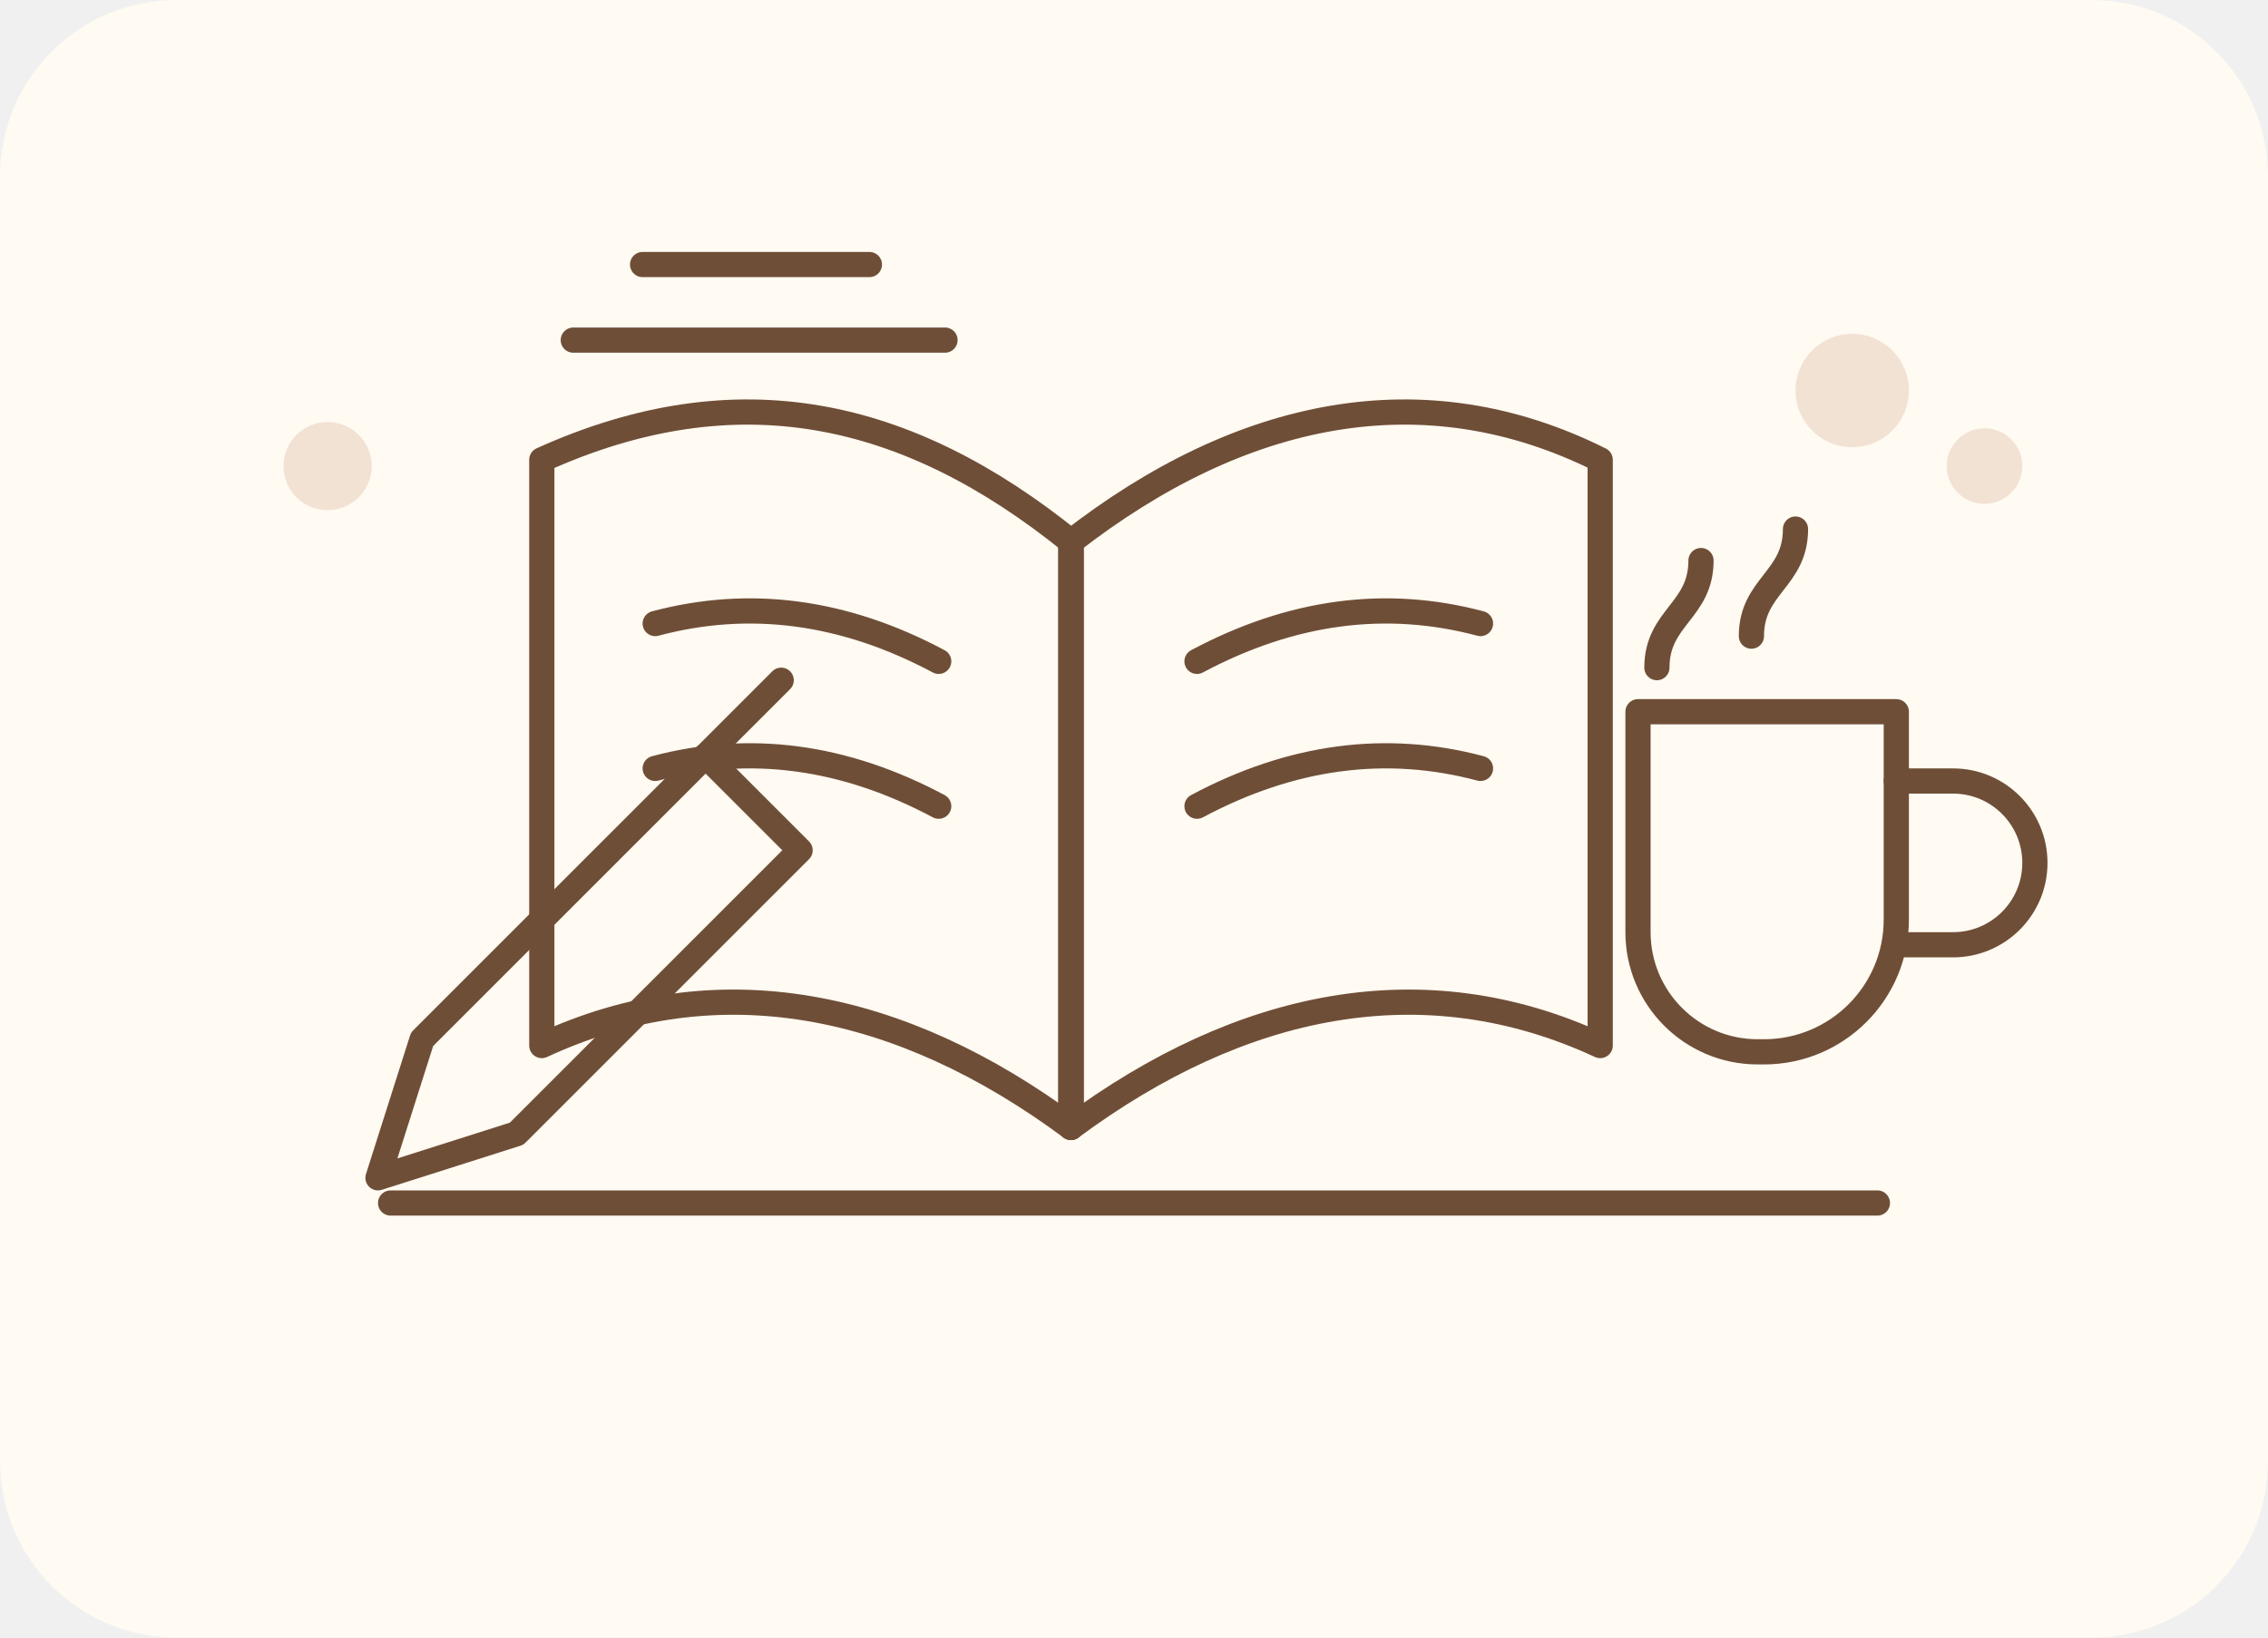
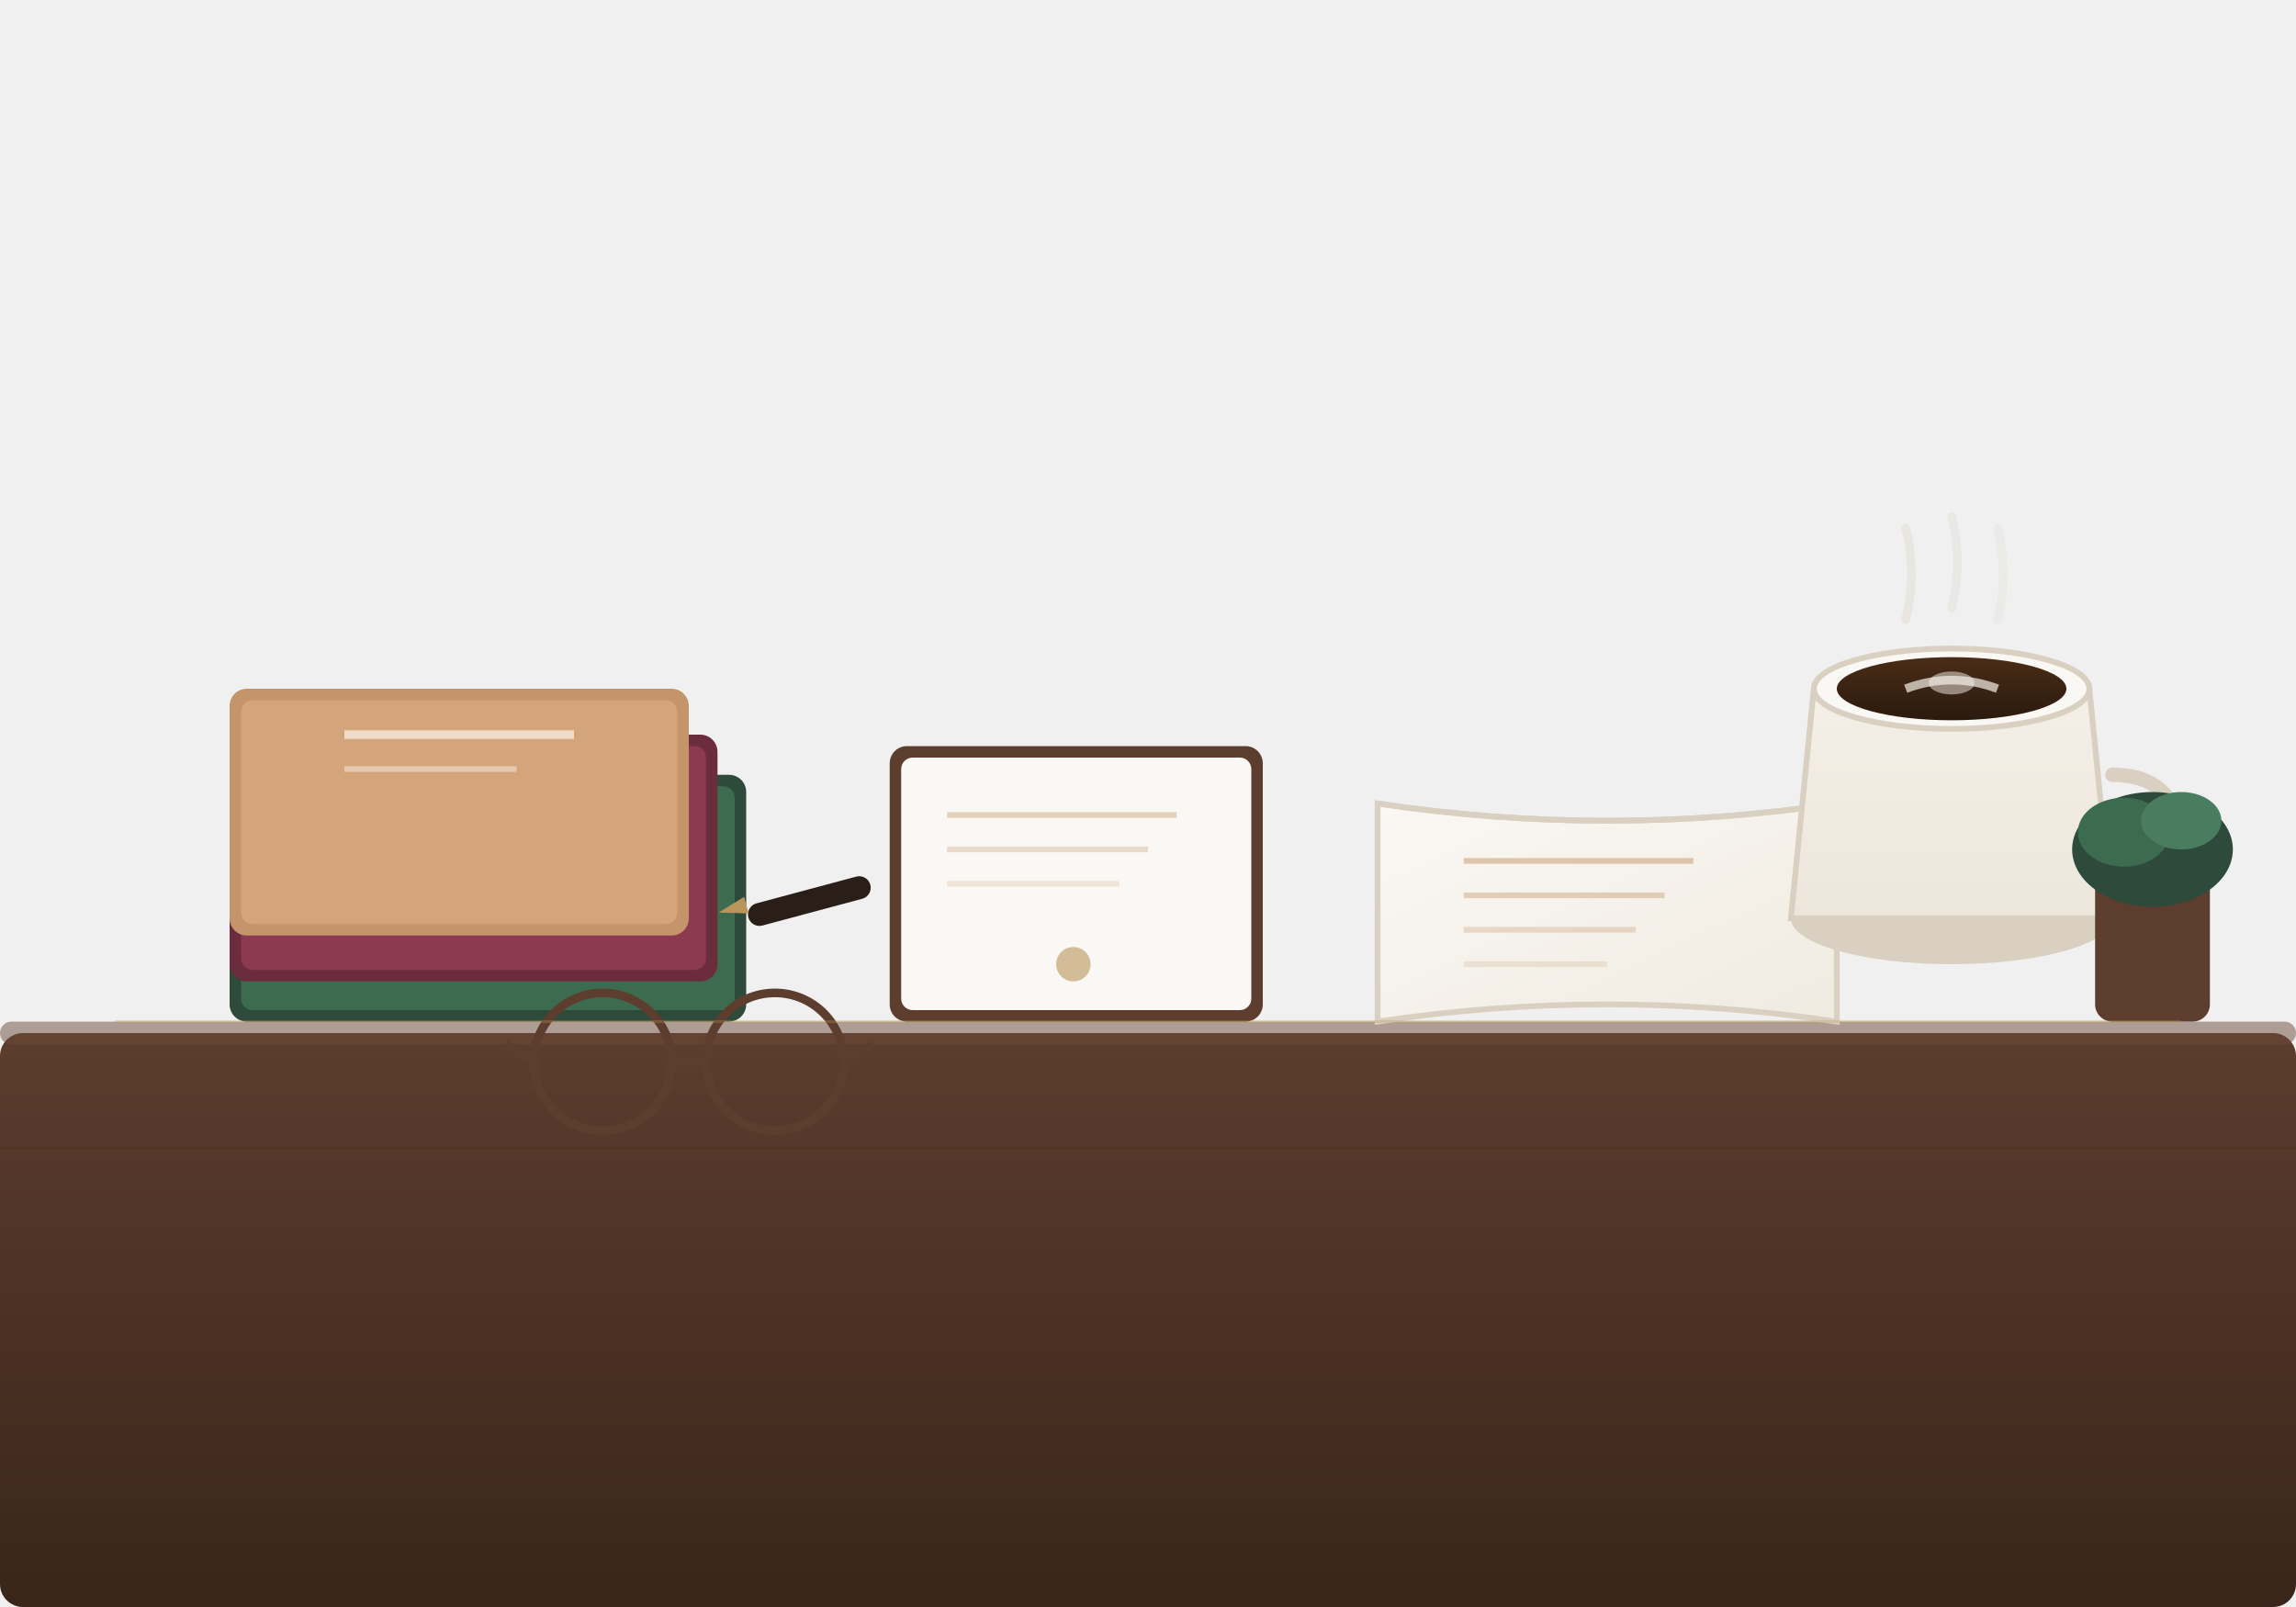
- <svg xmlns="http://www.w3.org/2000/svg" viewBox="0 0 360 260" role="img" aria-labelledby="title desc">
-   <rect width="360" height="260" rx="28" fill="#fffaf2" />
-   <g fill="none" stroke="#6f4e37" stroke-linecap="round" stroke-linejoin="round" stroke-width="4">
-     <path d="M62 191h236" />
-     <path d="M86 73c31-14 58-8 84 13v93c-27-20-56-26-84-13z" />
-     <path d="M170 86c27-21 56-27 84-13v93c-28-13-57-7-84 13z" />
-     <path d="M170 86v93" />
-     <path d="M104 99c15-4 30-2 45 6M104 122c15-4 30-2 45 6M190 105c15-8 30-10 45-6M190 128c15-8 30-10 45-6" />
-     <path d="M260 113h41v33a21 21 0 0 1-21 21h-1a19 19 0 0 1-19-19z" />
-     <path d="M301 124h9a13 13 0 0 1 0 26h-9" />
-     <path d="M270 89c0 8-7 9-7 17M285 84c0 8-7 9-7 17" />
-     <path d="M67 165l45-45 15 15-45 45-22 7z" />
-     <path d="M112 120l12-12" />
-     <path d="M91 54h59" />
-     <path d="M102 42h36" />
-   </g>
-   <g fill="#b8764d" opacity=".18">
-     <circle cx="294" cy="62" r="9" />
-     <circle cx="315" cy="74" r="6" />
-     <circle cx="52" cy="74" r="7" />
-   </g>
+ <svg xmlns="http://www.w3.org/2000/svg" viewBox="0 0 400 280" aria-hidden="true">
+   <defs>
+     <linearGradient id="desk" x1="0" y1="0" x2="0" y2="1">
+       <stop offset="0%" stop-color="#5c3d2e" />
+       <stop offset="100%" stop-color="#3a251a" />
+     </linearGradient>
+     <linearGradient id="cup" x1="0" y1="0" x2="0" y2="1">
+       <stop offset="0%" stop-color="#f5f0e8" />
+       <stop offset="100%" stop-color="#ece6db" />
+     </linearGradient>
+     <linearGradient id="coffee-liquid" x1="0" y1="0" x2="0" y2="1">
+       <stop offset="0%" stop-color="#4a2c17" />
+       <stop offset="100%" stop-color="#2a1a0e" />
+     </linearGradient>
+     <linearGradient id="page" x1="0" y1="0" x2="1" y2="1">
+       <stop offset="0%" stop-color="#faf8f4" />
+       <stop offset="100%" stop-color="#f0ebe1" />
+     </linearGradient>
+   </defs>
+   <rect x="0" y="180" width="400" height="100" rx="4" fill="url(#desk)" />
+   <rect x="0" y="178" width="400" height="4" rx="2" fill="#6b4a38" opacity=".5" />
+   <line x1="0" y1="200" x2="400" y2="200" stroke="#4a2c17" stroke-width=".5" opacity=".3" />
+   <line x1="0" y1="230" x2="400" y2="230" stroke="#4a2c17" stroke-width=".5" opacity=".2" />
+   <rect x="40" y="135" width="90" height="43" rx="3" fill="#2d4a3a" />
+   <rect x="42" y="137" width="86" height="39" rx="2" fill="#3d6b4f" />
+   <rect x="40" y="128" width="85" height="43" rx="3" fill="#6b2d3e" />
+   <rect x="42" y="130" width="81" height="39" rx="2" fill="#8b3a50" />
+   <rect x="40" y="120" width="80" height="43" rx="3" fill="#c4956a" />
+   <rect x="42" y="122" width="76" height="39" rx="2" fill="#d4a57a" />
+   <line x1="60" y1="128" x2="100" y2="128" stroke="#fff" stroke-width="1.5" opacity=".6" />
+   <line x1="60" y1="134" x2="90" y2="134" stroke="#fff" stroke-width="1" opacity=".4" />
+   <path d="M240 140 L240 178 Q280 172 320 178 L320 140 Q280 146 240 140Z" fill="url(#page)" stroke="#d9d0c2" stroke-width="1" />
+   <path d="M240 140 Q280 146 320 140" stroke="#d9d0c2" stroke-width="1" fill="none" />
+   <line x1="255" y1="150" x2="295" y2="150" stroke="#c4956a" stroke-width="1" opacity=".5" />
+   <line x1="255" y1="156" x2="290" y2="156" stroke="#c4956a" stroke-width="1" opacity=".4" />
+   <line x1="255" y1="162" x2="285" y2="162" stroke="#c4956a" stroke-width="1" opacity=".3" />
+   <line x1="255" y1="168" x2="280" y2="168" stroke="#c4956a" stroke-width="1" opacity=".2" />
+   <rect x="155" y="130" width="65" height="48" rx="3" fill="#5c3d2e" />
+   <rect x="157" y="132" width="61" height="44" rx="2" fill="#faf8f4" />
+   <line x1="165" y1="142" x2="205" y2="142" stroke="#c4956a" stroke-width="1" opacity=".4" />
+   <line x1="165" y1="148" x2="200" y2="148" stroke="#c4956a" stroke-width="1" opacity=".3" />
+   <line x1="165" y1="154" x2="195" y2="154" stroke="#c4956a" stroke-width="1" opacity=".2" />
+   <circle cx="187" cy="168" r="3" fill="#b8965a" opacity=".6" />
+   <ellipse cx="340" cy="160" rx="28" ry="8" fill="#d9d0c2" />
+   <path d="M312 160 L316 120 Q340 116 364 120 L368 160Z" fill="url(#cup)" stroke="#d9d0c2" stroke-width="1" />
+   <ellipse cx="340" cy="120" rx="24" ry="7" fill="#faf8f4" stroke="#d9d0c2" stroke-width="1" />
+   <ellipse cx="340" cy="120" rx="20" ry="5.5" fill="url(#coffee-liquid)" />
+   <path d="M368 135 Q380 135 380 148 Q380 158 368 158" fill="none" stroke="#d9d0c2" stroke-width="2.5" stroke-linecap="round" />
+   <path d="M332 120 Q340 117 348 120" fill="none" stroke="#f5f0e8" stroke-width="1.5" opacity=".7" />
+   <ellipse cx="340" cy="119" rx="4" ry="2" fill="#f5f0e8" opacity=".5" />
+   <path d="M332 108 Q334 100 332 92" fill="none" stroke="#d9d0c2" stroke-width="1.5" opacity=".3" stroke-linecap="round" />
+   <path d="M340 106 Q342 98 340 90" fill="none" stroke="#d9d0c2" stroke-width="1.5" opacity=".25" stroke-linecap="round" />
+   <path d="M348 108 Q350 100 348 92" fill="none" stroke="#d9d0c2" stroke-width="1.5" opacity=".2" stroke-linecap="round" />
+   <rect x="130" y="155" width="22" height="4" rx="2" fill="#2a1f18" transform="rotate(-15 141 157)" />
+   <polygon points="130,157 125,158.5 130,160" fill="#b8965a" transform="rotate(-15 127 158)" />
+   <circle cx="105" cy="185" r="12" fill="none" stroke="#5c3d2e" stroke-width="1.5" />
+   <circle cx="135" cy="185" r="12" fill="none" stroke="#5c3d2e" stroke-width="1.5" />
+   <line x1="117" y1="185" x2="123" y2="185" stroke="#5c3d2e" stroke-width="1.5" />
+   <line x1="93" y1="185" x2="88" y2="182" stroke="#5c3d2e" stroke-width="1.5" />
+   <line x1="147" y1="185" x2="152" y2="182" stroke="#5c3d2e" stroke-width="1.5" />
+   <rect x="365" y="150" width="20" height="28" rx="3" fill="#5c3d2e" />
+   <ellipse cx="375" cy="148" rx="14" ry="10" fill="#2d4a3a" />
+   <ellipse cx="370" cy="145" rx="8" ry="6" fill="#3d6b4f" />
+   <ellipse cx="380" cy="143" rx="7" ry="5" fill="#4a7d5f" />
+   <line x1="20" y1="178" x2="380" y2="178" stroke="#b8965a" stroke-width=".5" opacity=".3" />
</svg>
